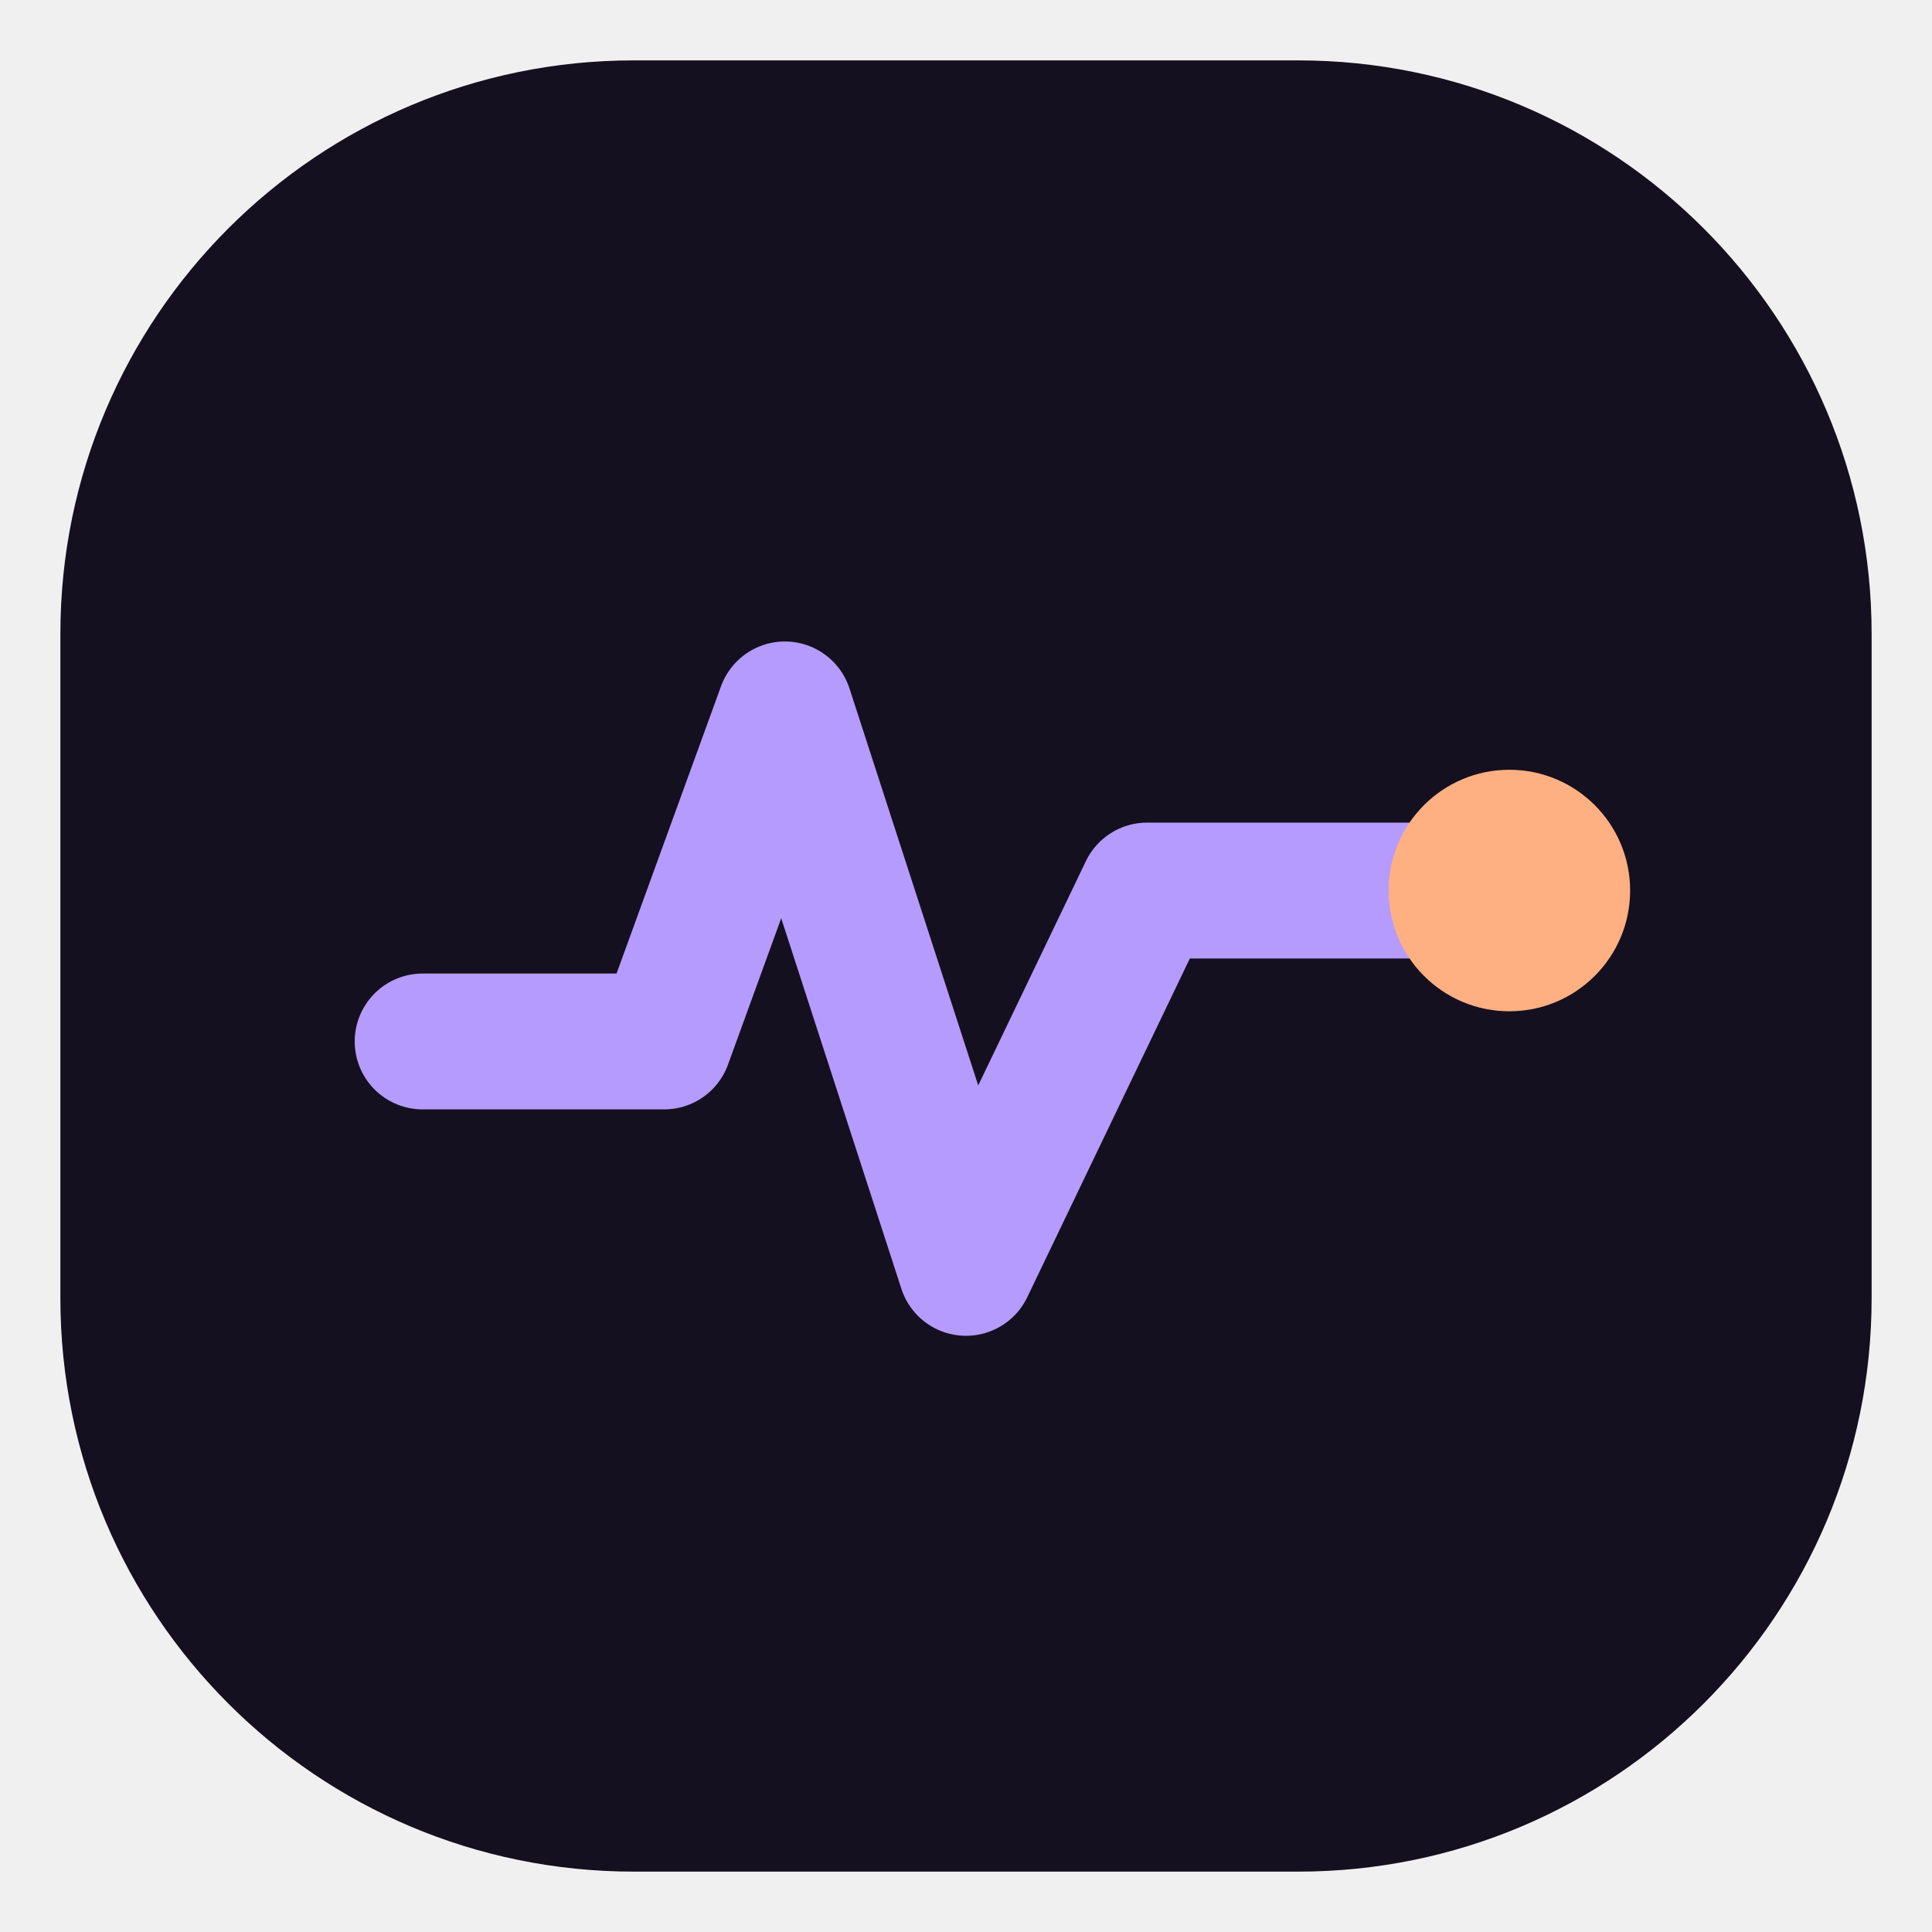
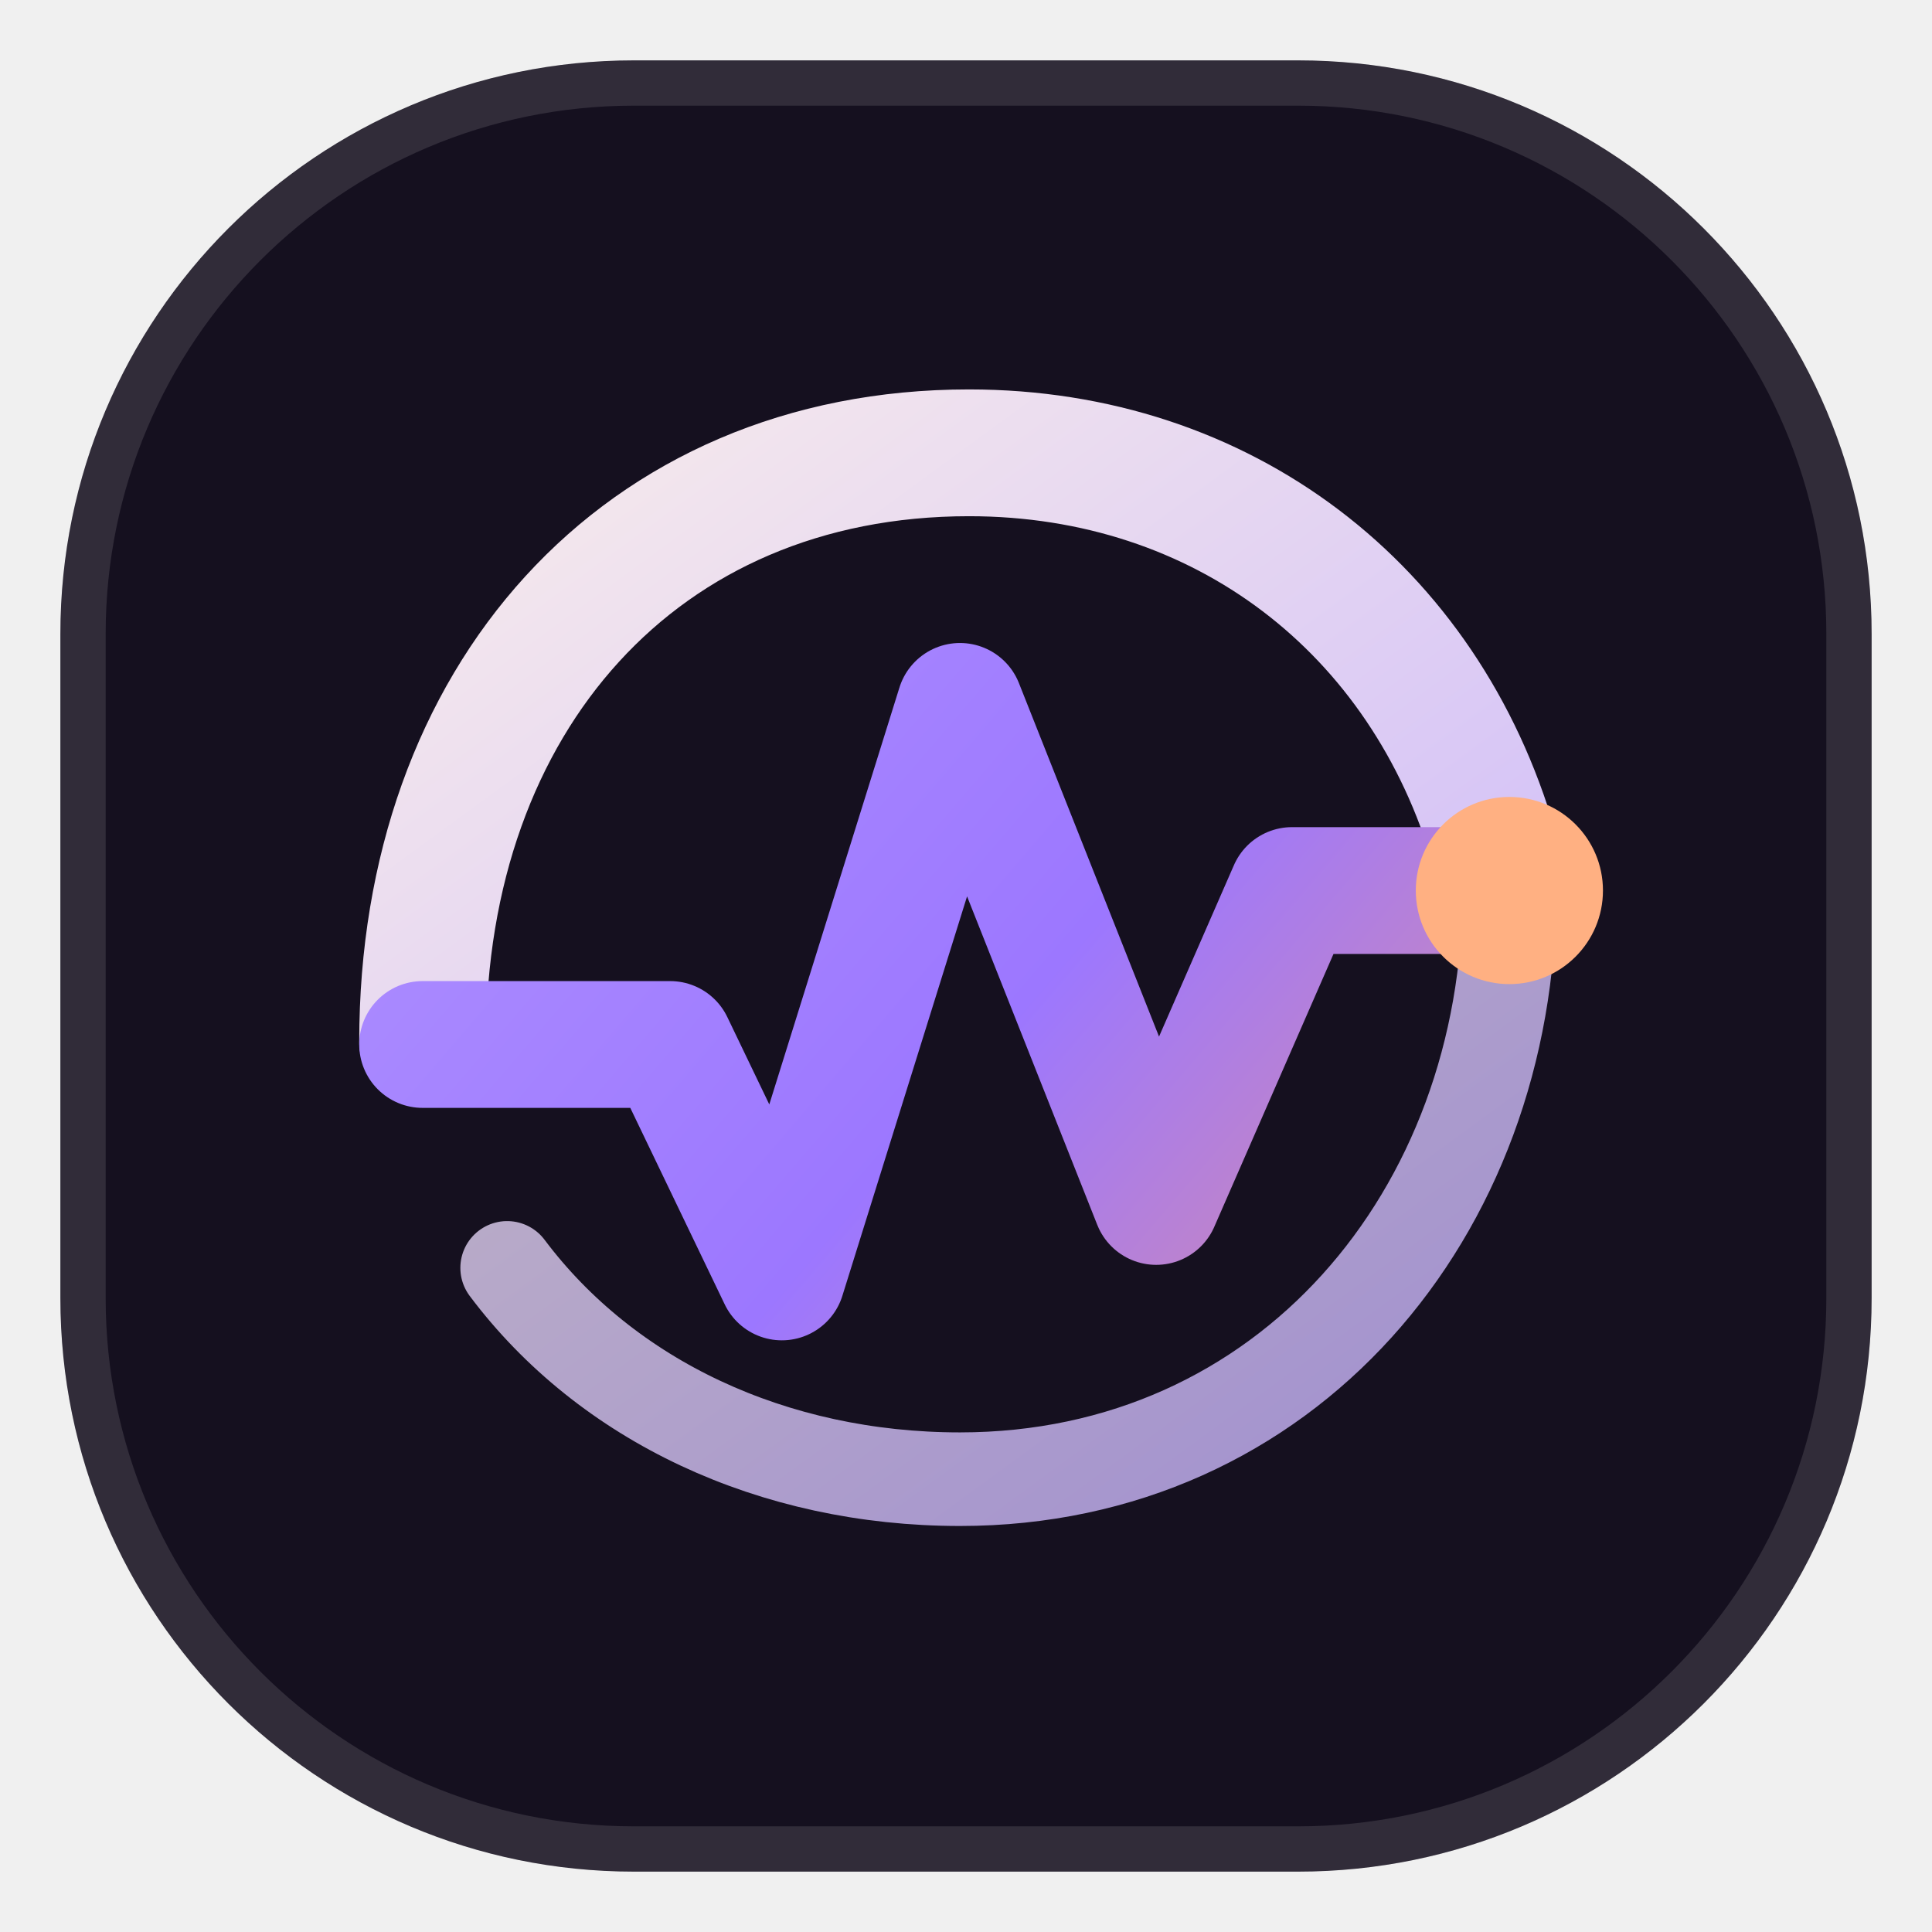
<svg xmlns="http://www.w3.org/2000/svg" viewBox="0 0 64 64" fill="none">
  <defs>
-     <linearGradient id="g" x1="8" y1="12" x2="57" y2="54">
+     <linearGradient id="pulse-f" x1="8" y1="12" x2="57" y2="54" gradientUnits="userSpaceOnUse">
      <stop stop-color="#B69BFF" />
-       <stop offset=".55" stop-color="#9C77FF" />
+       <stop offset=".52" stop-color="#9C77FF" />
      <stop offset="1" stop-color="#FF9C69" />
+     </linearGradient>
+     <linearGradient id="shine" x1="13" y1="7" x2="51" y2="59" gradientUnits="userSpaceOnUse">
+       <stop stop-color="#FFF4E9" />
+       <stop offset="1" stop-color="#BBA5FF" />
    </linearGradient>
  </defs>
  <rect x="2" y="2" width="60" height="60" rx="19" fill="#15101F" />
-   <path d="M14 34.5H22L26 23.5L32 42L38 29.5H50" stroke="url(#g)" stroke-width="4.5" stroke-linecap="round" stroke-linejoin="round" />
-   <circle cx="50" cy="29.5" r="4" fill="#FFB082" />
+   <rect x="2.75" y="2.75" width="58.5" height="58.5" rx="18.25" stroke="white" stroke-opacity=".12" stroke-width="1.5" />
+   <path d="M14 34.5C14 23.18 21.18 15 32.1 15C40.5 15 47.2 20.15 49.5 28.1" stroke="url(#shine)" stroke-width="4.2" stroke-linecap="round" />
+   <path d="M50 29.5H42.8L38.3 39.8L31.8 23.4L25.9 42.3L22.2 34.6H14" stroke="url(#pulse-f)" stroke-width="4.2" stroke-linecap="round" stroke-linejoin="round" />
+   <path d="M50 29.5C50 40.2 42.6 49 31.8 49C25.6 49 20.1 46.4 16.8 42" stroke="url(#shine)" stroke-opacity=".8" stroke-width="3.1" stroke-linecap="round" />
+   <circle cx="50" cy="29.5" r="3.1" fill="#FFB082" />
</svg>
